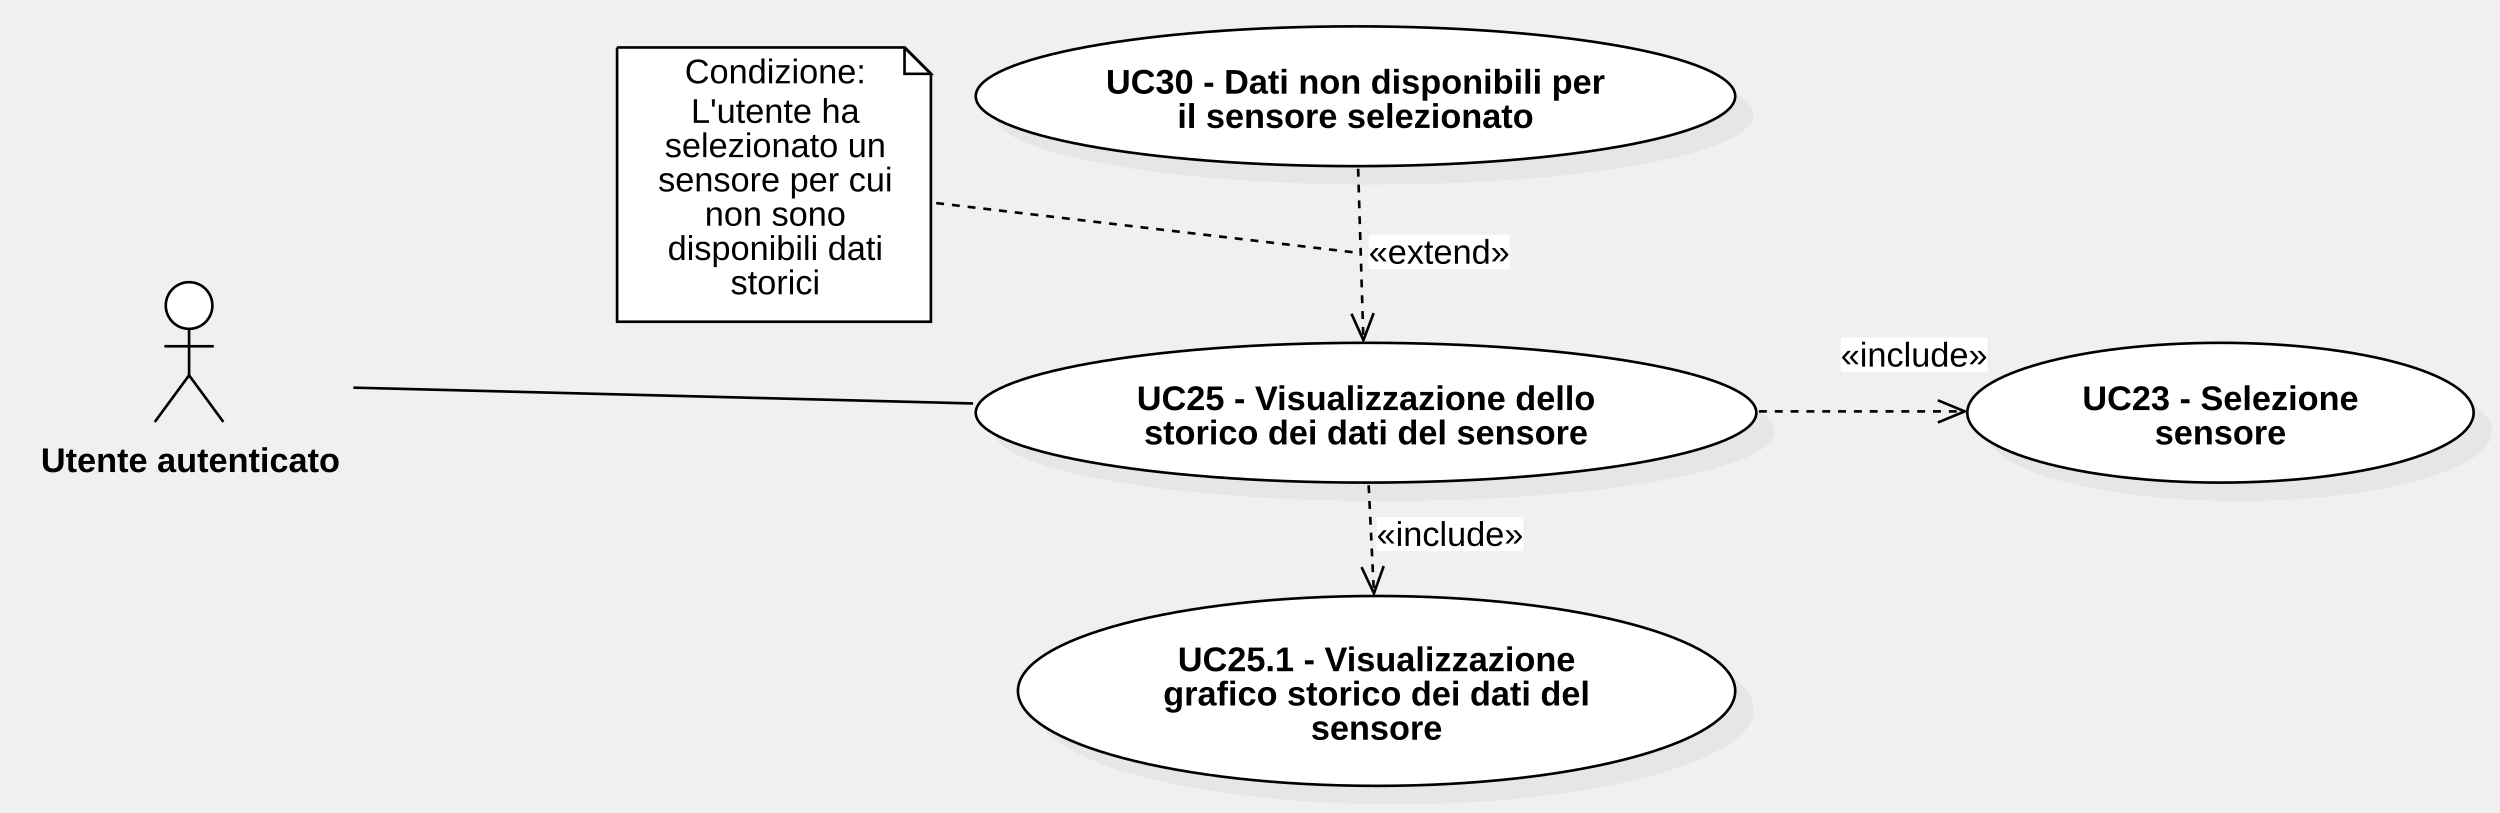
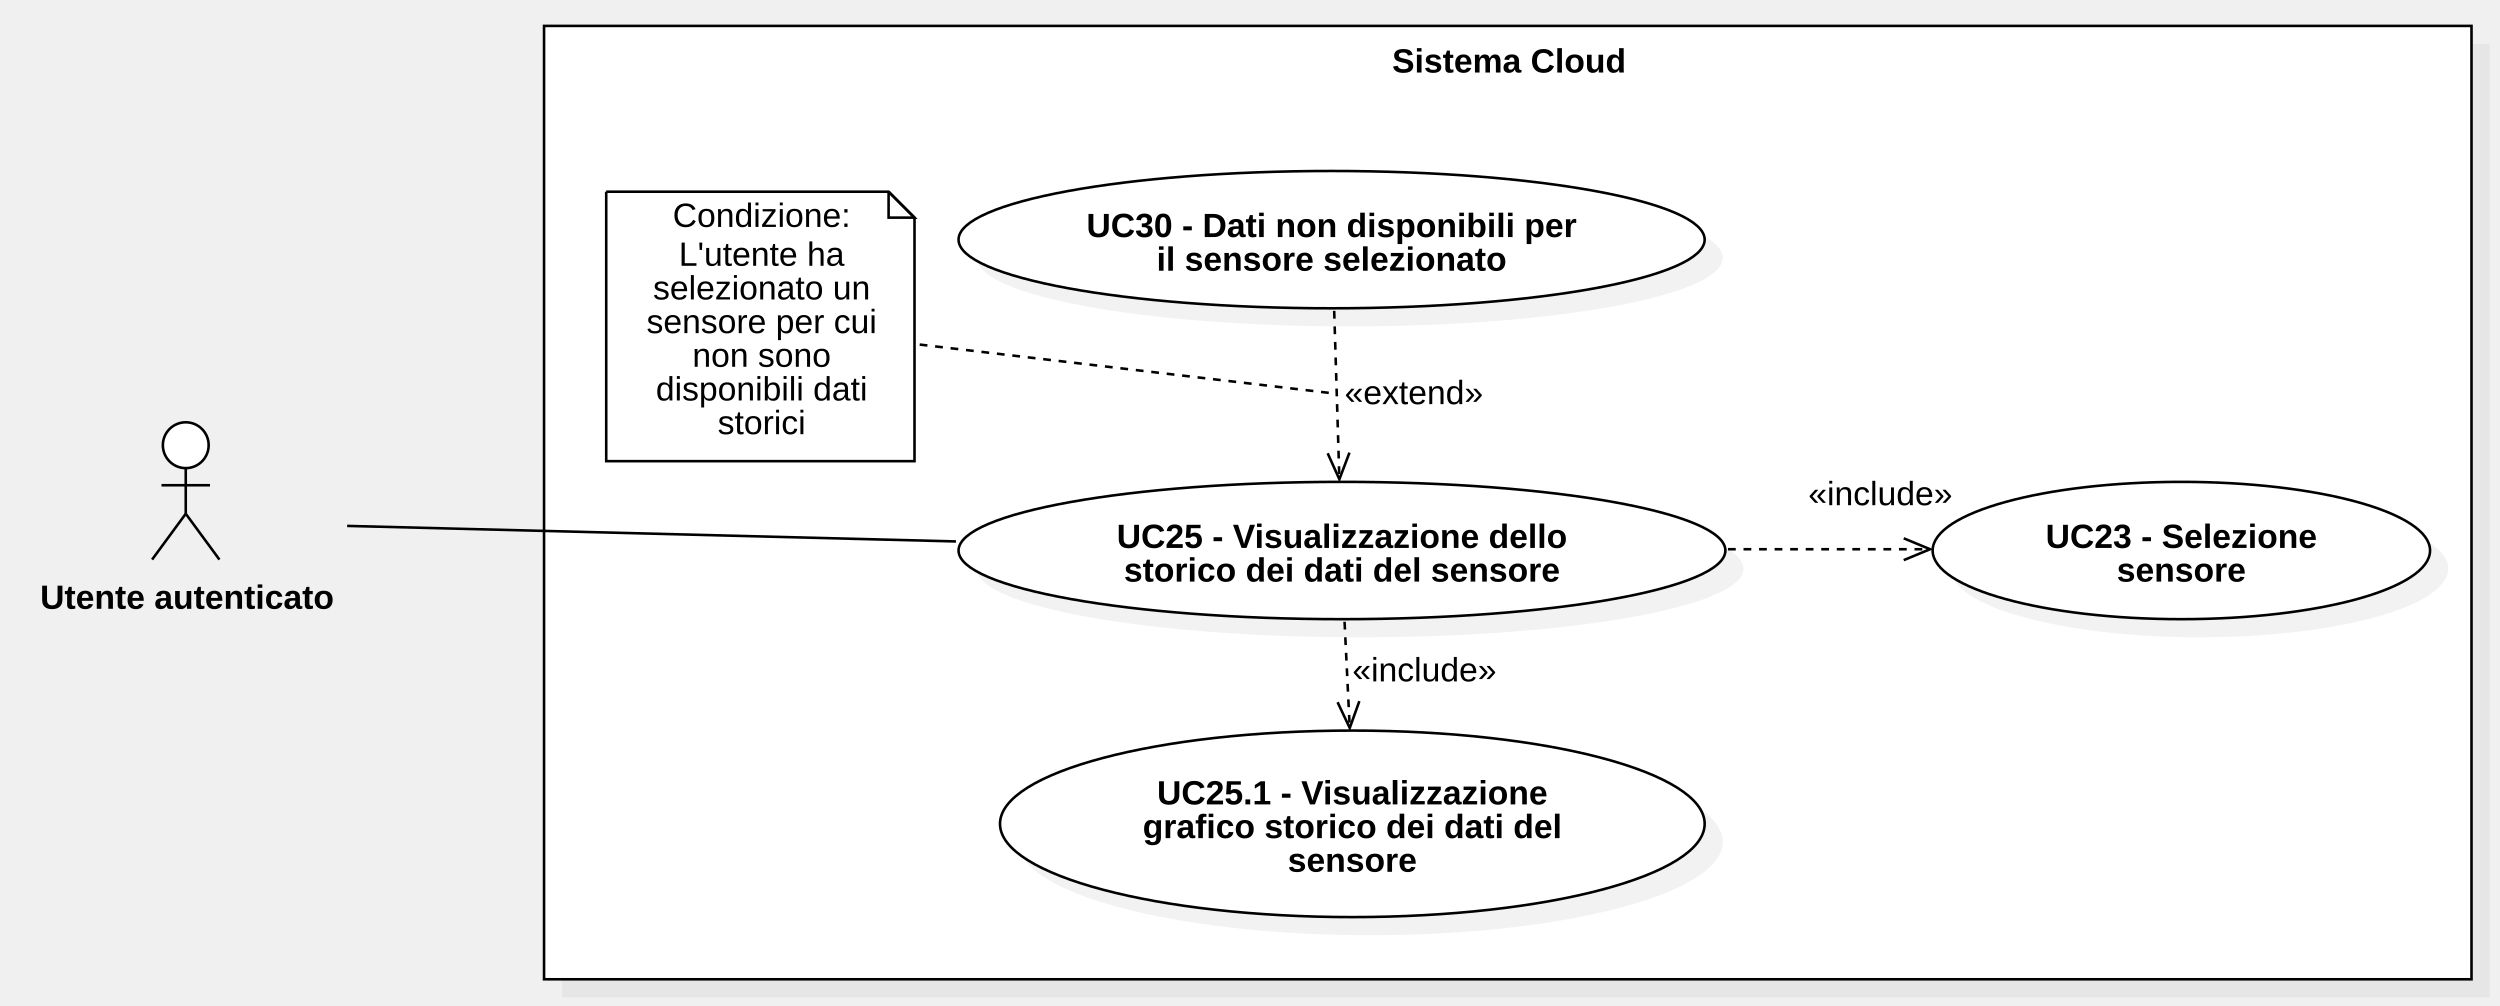
- <svg xmlns="http://www.w3.org/2000/svg" version="1.1" width="948" height="308">
+ <svg xmlns="http://www.w3.org/2000/svg" version="1.1" width="965" height="388">
  <defs />
  <g>
    <g>
-       <path fill="#ffffff" stroke="none" paint-order="stroke fill markers" d=" M 62.86 115.85 C 62.86 110.962 66.818 107 71.7 107 C 76.583 107 80.54 110.962 80.54 115.85 C 80.54 120.738 76.583 124.7 71.7 124.7 C 66.818 124.7 62.86 120.738 62.86 115.85 Z" />
+       <rect fill="#C0C0C0" stroke="none" x="576" y="385" width="744" height="368" transform="matrix(1 0 0 1 -359 -368)" fill-opacity="0.2" />
    </g>
    <g>
-       <path fill="none" stroke="#000000" paint-order="fill stroke markers" d=" M 62.86 115.85 C 62.86 110.962 66.818 107 71.7 107 C 76.583 107 80.54 110.962 80.54 115.85 C 80.54 120.738 76.583 124.7 71.7 124.7 C 66.818 124.7 62.86 120.738 62.86 115.85 Z" stroke-miterlimit="10" stroke-dasharray="" />
+       <rect fill="#ffffff" stroke="none" x="569" y="378" width="744" height="368" transform="matrix(1 0 0 1 -359 -368)" />
    </g>
    <g>
-       <path fill="none" stroke="#000000" paint-order="fill stroke markers" d=" M 71.7 124.7 L 71.7 142.3" stroke-miterlimit="10" stroke-dasharray="" />
-     </g>
-     <g>
-       <path fill="none" stroke="#000000" paint-order="fill stroke markers" d=" M 62.34 131.3 L 81.06 131.3" stroke-miterlimit="10" stroke-dasharray="" />
-     </g>
-     <g>
-       <path fill="none" stroke="#000000" paint-order="fill stroke markers" d=" M 71.7 142.3 L 58.7 160" stroke-miterlimit="10" stroke-dasharray="" />
-     </g>
-     <g>
-       <path fill="none" stroke="#000000" paint-order="fill stroke markers" d=" M 71.7 142.3 L 84.7 160" stroke-miterlimit="10" stroke-dasharray="" />
+       <path fill="none" stroke="#000000" paint-order="fill stroke markers" d=" M 210 10 L 954 10 L 954 378 L 210 378 L 210 10 Z Z" stroke-miterlimit="10" stroke-dasharray="" />
    </g>
    <g>
      <g>
        <path fill="none" stroke="none" />
-         <text fill="#000000" stroke="none" font-family="Arial" font-size="13px" font-style="normal" font-weight="bold" text-decoration="undefined" x="247.2" y="627.5" text-anchor="middle" dominant-baseline="central" transform="matrix(1 0 0 1 -175 -453)">Utente autenticato</text>
+         <text fill="#000000" stroke="none" font-family="Arial" font-size="13px" font-style="normal" font-weight="bold" text-decoration="undefined" x="941.5" y="391.5" text-anchor="middle" dominant-baseline="central" transform="matrix(1 0 0 1 -359 -368)">Sistema Cloud</text>
      </g>
    </g>
    <g>
-       <path fill="#C0C0C0" stroke="none" paint-order="stroke fill markers" d=" M 377 163.5 C 377 148.864 443.262 137 525 137 C 606.738 137 673 148.864 673 163.5 C 673 178.136 606.738 190 525 190 C 443.262 190 377 178.136 377 163.5 Z" fill-opacity="0.2" />
+       <path fill="#ffffff" stroke="none" paint-order="stroke fill markers" d=" M 62.86 171.85 C 62.86 166.962 66.818 163 71.7 163 C 76.583 163 80.54 166.962 80.54 171.85 C 80.54 176.738 76.583 180.7 71.7 180.7 C 66.818 180.7 62.86 176.738 62.86 171.85 Z" />
    </g>
    <g>
-       <path fill="#ffffff" stroke="none" paint-order="stroke fill markers" d=" M 370 156.5 C 370 141.864 436.262 130 518 130 C 599.738 130 666 141.864 666 156.5 C 666 171.136 599.738 183 518 183 C 436.262 183 370 171.136 370 156.5 Z" />
+       <path fill="none" stroke="#000000" paint-order="fill stroke markers" d=" M 62.86 171.85 C 62.86 166.962 66.818 163 71.7 163 C 76.583 163 80.54 166.962 80.54 171.85 C 80.54 176.738 76.583 180.7 71.7 180.7 C 66.818 180.7 62.86 176.738 62.86 171.85 Z" stroke-miterlimit="10" stroke-dasharray="" />
    </g>
    <g>
-       <path fill="none" stroke="#000000" paint-order="fill stroke markers" d=" M 370 156.5 C 370 141.864 436.262 130 518 130 C 599.738 130 666 141.864 666 156.5 C 666 171.136 599.738 183 518 183 C 436.262 183 370 171.136 370 156.5 Z" stroke-miterlimit="10" stroke-dasharray="" />
+       <path fill="none" stroke="#000000" paint-order="fill stroke markers" d=" M 71.7 180.7 L 71.7 198.3" stroke-miterlimit="10" stroke-dasharray="" />
+     </g>
+     <g>
+       <path fill="none" stroke="#000000" paint-order="fill stroke markers" d=" M 62.34 187.3 L 81.06 187.3" stroke-miterlimit="10" stroke-dasharray="" />
+     </g>
+     <g>
+       <path fill="none" stroke="#000000" paint-order="fill stroke markers" d=" M 71.7 198.3 L 58.7 216" stroke-miterlimit="10" stroke-dasharray="" />
+     </g>
+     <g>
+       <path fill="none" stroke="#000000" paint-order="fill stroke markers" d=" M 71.7 198.3 L 84.7 216" stroke-miterlimit="10" stroke-dasharray="" />
    </g>
    <g>
      <g>
        <path fill="none" stroke="none" />
-         <text fill="#000000" stroke="none" font-family="Arial" font-size="13px" font-style="normal" font-weight="bold" text-decoration="undefined" x="693" y="604" text-anchor="middle" dominant-baseline="central" transform="matrix(1 0 0 1 -175 -453)">UC25 - Visualizzazione dello</text>
-         <text fill="#000000" stroke="none" font-family="Arial" font-size="13px" font-style="normal" font-weight="bold" text-decoration="undefined" x="693" y="617" text-anchor="middle" dominant-baseline="central" transform="matrix(1 0 0 1 -175 -453)">storico dei dati del sensore</text>
+         <text fill="#000000" stroke="none" font-family="Arial" font-size="13px" font-style="normal" font-weight="bold" text-decoration="undefined" x="431.2" y="598.5" text-anchor="middle" dominant-baseline="central" transform="matrix(1 0 0 1 -359 -368)">Utente autenticato</text>
      </g>
    </g>
    <g>
-       <path fill="#C0C0C0" stroke="none" paint-order="stroke fill markers" d=" M 377 43.5 C 377 28.864 441.471 17 521 17 C 600.529 17 665 28.864 665 43.5 C 665 58.136 600.529 70 521 70 C 441.471 70 377 58.136 377 43.5 Z" fill-opacity="0.2" />
+       <path fill="#C0C0C0" stroke="none" paint-order="stroke fill markers" d=" M 377 219.5 C 377 204.864 443.262 193 525 193 C 606.738 193 673 204.864 673 219.5 C 673 234.136 606.738 246 525 246 C 443.262 246 377 234.136 377 219.5 Z" fill-opacity="0.2" />
    </g>
    <g>
-       <path fill="#ffffff" stroke="none" paint-order="stroke fill markers" d=" M 370 36.5 C 370 21.864 434.471 10 514 10 C 593.529 10 658 21.864 658 36.5 C 658 51.136 593.529 63 514 63 C 434.471 63 370 51.136 370 36.5 Z" />
+       <path fill="#ffffff" stroke="none" paint-order="stroke fill markers" d=" M 370 212.5 C 370 197.864 436.262 186 518 186 C 599.738 186 666 197.864 666 212.5 C 666 227.136 599.738 239 518 239 C 436.262 239 370 227.136 370 212.5 Z" />
    </g>
    <g>
-       <path fill="none" stroke="#000000" paint-order="fill stroke markers" d=" M 370 36.5 C 370 21.864 434.471 10 514 10 C 593.529 10 658 21.864 658 36.5 C 658 51.136 593.529 63 514 63 C 434.471 63 370 51.136 370 36.5 Z" stroke-miterlimit="10" stroke-dasharray="" />
+       <path fill="none" stroke="#000000" paint-order="fill stroke markers" d=" M 370 212.5 C 370 197.864 436.262 186 518 186 C 599.738 186 666 197.864 666 212.5 C 666 227.136 599.738 239 518 239 C 436.262 239 370 227.136 370 212.5 Z" stroke-miterlimit="10" stroke-dasharray="" />
    </g>
    <g>
      <g>
        <path fill="none" stroke="none" />
-         <text fill="#000000" stroke="none" font-family="Arial" font-size="13px" font-style="normal" font-weight="bold" text-decoration="undefined" x="689" y="484" text-anchor="middle" dominant-baseline="central" transform="matrix(1 0 0 1 -175 -453)">UC30 - Dati non disponibili per</text>
-         <text fill="#000000" stroke="none" font-family="Arial" font-size="13px" font-style="normal" font-weight="bold" text-decoration="undefined" x="689" y="497" text-anchor="middle" dominant-baseline="central" transform="matrix(1 0 0 1 -175 -453)">il sensore selezionato</text>
+         <text fill="#000000" stroke="none" font-family="Arial" font-size="13px" font-style="normal" font-weight="bold" text-decoration="undefined" x="877" y="575" text-anchor="middle" dominant-baseline="central" transform="matrix(1 0 0 1 -359 -368)">UC25 - Visualizzazione dello</text>
+         <text fill="#000000" stroke="none" font-family="Arial" font-size="13px" font-style="normal" font-weight="bold" text-decoration="undefined" x="877" y="588" text-anchor="middle" dominant-baseline="central" transform="matrix(1 0 0 1 -359 -368)">storico dei dati del sensore</text>
      </g>
    </g>
    <g>
-       <path fill="#C0C0C0" stroke="none" paint-order="stroke fill markers" d=" M 753 163.5 C 753 148.864 795.981 137 849 137 C 902.019 137 945 148.864 945 163.5 C 945 178.136 902.019 190 849 190 C 795.981 190 753 178.136 753 163.5 Z" fill-opacity="0.2" />
+       <path fill="#C0C0C0" stroke="none" paint-order="stroke fill markers" d=" M 377 99.5 C 377 84.864 441.471 73 521 73 C 600.529 73 665 84.864 665 99.5 C 665 114.136 600.529 126 521 126 C 441.471 126 377 114.136 377 99.5 Z" fill-opacity="0.2" />
    </g>
    <g>
-       <path fill="#ffffff" stroke="none" paint-order="stroke fill markers" d=" M 746 156.5 C 746 141.864 788.981 130 842 130 C 895.019 130 938 141.864 938 156.5 C 938 171.136 895.019 183 842 183 C 788.981 183 746 171.136 746 156.5 Z" />
+       <path fill="#ffffff" stroke="none" paint-order="stroke fill markers" d=" M 370 92.5 C 370 77.864 434.471 66 514 66 C 593.529 66 658 77.864 658 92.5 C 658 107.136 593.529 119 514 119 C 434.471 119 370 107.136 370 92.5 Z" />
    </g>
    <g>
-       <path fill="none" stroke="#000000" paint-order="fill stroke markers" d=" M 746 156.5 C 746 141.864 788.981 130 842 130 C 895.019 130 938 141.864 938 156.5 C 938 171.136 895.019 183 842 183 C 788.981 183 746 171.136 746 156.5 Z" stroke-miterlimit="10" stroke-dasharray="" />
+       <path fill="none" stroke="#000000" paint-order="fill stroke markers" d=" M 370 92.5 C 370 77.864 434.471 66 514 66 C 593.529 66 658 77.864 658 92.5 C 658 107.136 593.529 119 514 119 C 434.471 119 370 107.136 370 92.5 Z" stroke-miterlimit="10" stroke-dasharray="" />
    </g>
    <g>
      <g>
        <path fill="none" stroke="none" />
-         <text fill="#000000" stroke="none" font-family="Arial" font-size="13px" font-style="normal" font-weight="bold" text-decoration="undefined" x="1017" y="604" text-anchor="middle" dominant-baseline="central" transform="matrix(1 0 0 1 -175 -453)">UC23 - Selezione</text>
-         <text fill="#000000" stroke="none" font-family="Arial" font-size="13px" font-style="normal" font-weight="bold" text-decoration="undefined" x="1017" y="617" text-anchor="middle" dominant-baseline="central" transform="matrix(1 0 0 1 -175 -453)">sensore</text>
+         <text fill="#000000" stroke="none" font-family="Arial" font-size="13px" font-style="normal" font-weight="bold" text-decoration="undefined" x="873" y="455" text-anchor="middle" dominant-baseline="central" transform="matrix(1 0 0 1 -359 -368)">UC30 - Dati non disponibili per</text>
+         <text fill="#000000" stroke="none" font-family="Arial" font-size="13px" font-style="normal" font-weight="bold" text-decoration="undefined" x="873" y="468" text-anchor="middle" dominant-baseline="central" transform="matrix(1 0 0 1 -359 -368)">il sensore selezionato</text>
      </g>
    </g>
    <g>
-       <path fill="#C0C0C0" stroke="none" paint-order="stroke fill markers" d=" M 393 269 C 393 249.118 453.889 233 529 233 C 604.111 233 665 249.118 665 269 C 665 288.882 604.111 305 529 305 C 453.889 305 393 288.882 393 269 Z" fill-opacity="0.2" />
+       <path fill="#C0C0C0" stroke="none" paint-order="stroke fill markers" d=" M 753 219.5 C 753 204.864 795.981 193 849 193 C 902.019 193 945 204.864 945 219.5 C 945 234.136 902.019 246 849 246 C 795.981 246 753 234.136 753 219.5 Z" fill-opacity="0.2" />
    </g>
    <g>
-       <path fill="#ffffff" stroke="none" paint-order="stroke fill markers" d=" M 386 262 C 386 242.118 446.889 226 522 226 C 597.111 226 658 242.118 658 262 C 658 281.882 597.111 298 522 298 C 446.889 298 386 281.882 386 262 Z" />
+       <path fill="#ffffff" stroke="none" paint-order="stroke fill markers" d=" M 746 212.5 C 746 197.864 788.981 186 842 186 C 895.019 186 938 197.864 938 212.5 C 938 227.136 895.019 239 842 239 C 788.981 239 746 227.136 746 212.5 Z" />
    </g>
    <g>
-       <path fill="none" stroke="#000000" paint-order="fill stroke markers" d=" M 386 262 C 386 242.118 446.889 226 522 226 C 597.111 226 658 242.118 658 262 C 658 281.882 597.111 298 522 298 C 446.889 298 386 281.882 386 262 Z" stroke-miterlimit="10" stroke-dasharray="" />
+       <path fill="none" stroke="#000000" paint-order="fill stroke markers" d=" M 746 212.5 C 746 197.864 788.981 186 842 186 C 895.019 186 938 197.864 938 212.5 C 938 227.136 895.019 239 842 239 C 788.981 239 746 227.136 746 212.5 Z" stroke-miterlimit="10" stroke-dasharray="" />
    </g>
    <g>
      <g>
        <path fill="none" stroke="none" />
-         <text fill="#000000" stroke="none" font-family="Arial" font-size="13px" font-style="normal" font-weight="bold" text-decoration="undefined" x="697" y="703" text-anchor="middle" dominant-baseline="central" transform="matrix(1 0 0 1 -175 -453)">UC25.1 - Visualizzazione</text>
-         <text fill="#000000" stroke="none" font-family="Arial" font-size="13px" font-style="normal" font-weight="bold" text-decoration="undefined" x="697" y="716" text-anchor="middle" dominant-baseline="central" transform="matrix(1 0 0 1 -175 -453)">grafico storico dei dati del</text>
-         <text fill="#000000" stroke="none" font-family="Arial" font-size="13px" font-style="normal" font-weight="bold" text-decoration="undefined" x="697" y="729" text-anchor="middle" dominant-baseline="central" transform="matrix(1 0 0 1 -175 -453)">sensore</text>
+         <text fill="#000000" stroke="none" font-family="Arial" font-size="13px" font-style="normal" font-weight="bold" text-decoration="undefined" x="1201" y="575" text-anchor="middle" dominant-baseline="central" transform="matrix(1 0 0 1 -359 -368)">UC23 - Selezione</text>
+         <text fill="#000000" stroke="none" font-family="Arial" font-size="13px" font-style="normal" font-weight="bold" text-decoration="undefined" x="1201" y="588" text-anchor="middle" dominant-baseline="central" transform="matrix(1 0 0 1 -359 -368)">sensore</text>
      </g>
    </g>
    <g>
-       <path fill="none" stroke="#000000" paint-order="fill stroke markers" d=" M 515 64 L 517 129" stroke-miterlimit="10" stroke-dasharray="3" />
+       <path fill="#C0C0C0" stroke="none" paint-order="stroke fill markers" d=" M 393 325 C 393 305.118 453.889 289 529 289 C 604.111 289 665 305.118 665 325 C 665 344.882 604.111 361 529 361 C 453.889 361 393 344.882 393 325 Z" fill-opacity="0.2" />
    </g>
    <g>
-       <path fill="none" stroke="#000000" paint-order="fill stroke markers" d=" M 512.48 118.972 L 517 129 L 520.895 118.713" stroke-miterlimit="10" stroke-dasharray="" />
+       <path fill="#ffffff" stroke="none" paint-order="stroke fill markers" d=" M 386 318 C 386 298.118 446.889 282 522 282 C 597.111 282 658 298.118 658 318 C 658 337.882 597.111 354 522 354 C 446.889 354 386 337.882 386 318 Z" />
    </g>
    <g>
-       <rect fill="#ffffff" stroke="none" x="694" y="542" width="53.492" height="13" transform="matrix(1 0 0 1 -175 -453)" />
+       <path fill="none" stroke="#000000" paint-order="fill stroke markers" d=" M 386 318 C 386 298.118 446.889 282 522 282 C 597.111 282 658 298.118 658 318 C 658 337.882 597.111 354 522 354 C 446.889 354 386 337.882 386 318 Z" stroke-miterlimit="10" stroke-dasharray="" />
    </g>
    <g>
      <g>
        <path fill="none" stroke="none" />
-         <text fill="#000000" stroke="none" font-family="Arial" font-size="13px" font-style="normal" font-weight="normal" text-decoration="undefined" x="720.746" y="548.5" text-anchor="middle" dominant-baseline="central" transform="matrix(1 0 0 1 -175 -453)">«extend»</text>
+         <text fill="#000000" stroke="none" font-family="Arial" font-size="13px" font-style="normal" font-weight="bold" text-decoration="undefined" x="881" y="674" text-anchor="middle" dominant-baseline="central" transform="matrix(1 0 0 1 -359 -368)">UC25.1 - Visualizzazione</text>
+         <text fill="#000000" stroke="none" font-family="Arial" font-size="13px" font-style="normal" font-weight="bold" text-decoration="undefined" x="881" y="687" text-anchor="middle" dominant-baseline="central" transform="matrix(1 0 0 1 -359 -368)">grafico storico dei dati del</text>
+         <text fill="#000000" stroke="none" font-family="Arial" font-size="13px" font-style="normal" font-weight="bold" text-decoration="undefined" x="881" y="700" text-anchor="middle" dominant-baseline="central" transform="matrix(1 0 0 1 -359 -368)">sensore</text>
      </g>
    </g>
    <g>
-       <path fill="none" stroke="#000000" paint-order="fill stroke markers" d=" M 667 156 L 745 156" stroke-miterlimit="10" stroke-dasharray="3" />
+       <path fill="none" stroke="#000000" paint-order="fill stroke markers" d=" M 515 120 L 517 185" stroke-miterlimit="10" stroke-dasharray="3" />
    </g>
    <g>
-       <path fill="none" stroke="#000000" paint-order="fill stroke markers" d=" M 734.837 160.21 L 745 156 L 734.837 151.79" stroke-miterlimit="10" stroke-dasharray="" />
+       <path fill="none" stroke="#000000" paint-order="fill stroke markers" d=" M 512.48 174.972 L 517 185 L 520.895 174.713" stroke-miterlimit="10" stroke-dasharray="" />
    </g>
    <g>
-       <rect fill="#ffffff" stroke="none" x="873" y="581" width="55.656" height="13" transform="matrix(1 0 0 1 -175 -453)" />
+       <rect fill="#ffffff" stroke="none" x="878" y="513" width="53.492" height="13" transform="matrix(1 0 0 1 -359 -368)" />
    </g>
    <g>
      <g>
        <path fill="none" stroke="none" />
-         <text fill="#000000" stroke="none" font-family="Arial" font-size="13px" font-style="normal" font-weight="normal" text-decoration="undefined" x="900.828" y="587.5" text-anchor="middle" dominant-baseline="central" transform="matrix(1 0 0 1 -175 -453)">«include»</text>
+         <text fill="#000000" stroke="none" font-family="Arial" font-size="13px" font-style="normal" font-weight="normal" text-decoration="undefined" x="904.746" y="519.5" text-anchor="middle" dominant-baseline="central" transform="matrix(1 0 0 1 -359 -368)">«extend»</text>
      </g>
    </g>
    <g>
-       <path fill="none" stroke="#000000" paint-order="fill stroke markers" d=" M 519 184 L 521 225" stroke-miterlimit="10" stroke-dasharray="3" />
+       <path fill="none" stroke="#000000" paint-order="fill stroke markers" d=" M 667 212 L 745 212" stroke-miterlimit="10" stroke-dasharray="3" />
    </g>
    <g>
-       <path fill="none" stroke="#000000" paint-order="fill stroke markers" d=" M 516.3 215.054 L 521 225 L 524.709 214.644" stroke-miterlimit="10" stroke-dasharray="" />
+       <path fill="none" stroke="#000000" paint-order="fill stroke markers" d=" M 734.837 216.21 L 745 212 L 734.837 207.79" stroke-miterlimit="10" stroke-dasharray="" />
    </g>
    <g>
-       <rect fill="#ffffff" stroke="none" x="697" y="649" width="55.656" height="13" transform="matrix(1 0 0 1 -175 -453)" />
+       <rect fill="#ffffff" stroke="none" x="1057" y="552" width="55.656" height="13" transform="matrix(1 0 0 1 -359 -368)" />
    </g>
    <g>
      <g>
        <path fill="none" stroke="none" />
-         <text fill="#000000" stroke="none" font-family="Arial" font-size="13px" font-style="normal" font-weight="normal" text-decoration="undefined" x="724.828" y="655.5" text-anchor="middle" dominant-baseline="central" transform="matrix(1 0 0 1 -175 -453)">«include»</text>
+         <text fill="#000000" stroke="none" font-family="Arial" font-size="13px" font-style="normal" font-weight="normal" text-decoration="undefined" x="1084.828" y="558.5" text-anchor="middle" dominant-baseline="central" transform="matrix(1 0 0 1 -359 -368)">«include»</text>
      </g>
    </g>
    <g>
-       <path fill="none" stroke="#000000" paint-order="fill stroke markers" d=" M 369 153 L 134 147" stroke-miterlimit="10" stroke-dasharray="" />
+       <path fill="none" stroke="#000000" paint-order="fill stroke markers" d=" M 519 240 L 521 281" stroke-miterlimit="10" stroke-dasharray="3" />
    </g>
    <g>
-       <path fill="#ffffff" stroke="none" paint-order="stroke fill markers" d=" M 234 18 L 343 18 L 353 28 L 353 122 L 234 122 L 234 18" />
+       <path fill="none" stroke="#000000" paint-order="fill stroke markers" d=" M 516.3 271.054 L 521 281 L 524.709 270.644" stroke-miterlimit="10" stroke-dasharray="" />
    </g>
    <g>
-       <path fill="none" stroke="#000000" paint-order="fill stroke markers" d=" M 234 18 L 343 18 L 353 28 L 353 122 L 234 122 L 234 18 L 234 18" stroke-miterlimit="10" stroke-dasharray="" />
-     </g>
-     <g>
-       <path fill="none" stroke="#000000" paint-order="fill stroke markers" d=" M 343 18 L 343 28 L 353 28 L 343 18" stroke-miterlimit="10" stroke-dasharray="" />
+       <rect fill="#ffffff" stroke="none" x="881" y="620" width="55.656" height="13" transform="matrix(1 0 0 1 -359 -368)" />
    </g>
    <g>
      <g>
        <path fill="none" stroke="none" />
-         <text fill="#000000" stroke="none" font-family="Arial" font-size="13px" font-style="normal" font-weight="normal" text-decoration="undefined" x="469" y="476" text-anchor="middle" dominant-baseline="text-before-edge" transform="matrix(1 0 0 1 -175 -453)">Condizione:</text>
+         <text fill="#000000" stroke="none" font-family="Arial" font-size="13px" font-style="normal" font-weight="normal" text-decoration="undefined" x="908.828" y="626.5" text-anchor="middle" dominant-baseline="central" transform="matrix(1 0 0 1 -359 -368)">«include»</text>
+       </g>
+     </g>
+     <g>
+       <path fill="none" stroke="#000000" paint-order="fill stroke markers" d=" M 369 209 L 134 203" stroke-miterlimit="10" stroke-dasharray="" />
+     </g>
+     <g>
+       <path fill="#ffffff" stroke="none" paint-order="stroke fill markers" d=" M 234 74 L 343 74 L 353 84 L 353 178 L 234 178 L 234 74" />
+     </g>
+     <g>
+       <path fill="none" stroke="#000000" paint-order="fill stroke markers" d=" M 234 74 L 343 74 L 353 84 L 353 178 L 234 178 L 234 74 L 234 74" stroke-miterlimit="10" stroke-dasharray="" />
+     </g>
+     <g>
+       <path fill="none" stroke="#000000" paint-order="fill stroke markers" d=" M 343 74 L 343 84 L 353 84 L 343 74" stroke-miterlimit="10" stroke-dasharray="" />
+     </g>
+     <g>
+       <g>
+         <path fill="none" stroke="none" />
+         <text fill="#000000" stroke="none" font-family="Arial" font-size="13px" font-style="normal" font-weight="normal" text-decoration="undefined" x="653" y="447" text-anchor="middle" dominant-baseline="text-before-edge" transform="matrix(1 0 0 1 -359 -368)">Condizione:</text>
      </g>
    </g>
    <g>
      <g>
        <path fill="none" stroke="none" />
-         <text fill="#000000" stroke="none" font-family="Arial" font-size="13px" font-style="normal" font-weight="normal" text-decoration="undefined" x="469" y="491" text-anchor="middle" dominant-baseline="text-before-edge" transform="matrix(1 0 0 1 -175 -453)">L'utente ha</text>
-         <text fill="#000000" stroke="none" font-family="Arial" font-size="13px" font-style="normal" font-weight="normal" text-decoration="undefined" x="469" y="504" text-anchor="middle" dominant-baseline="text-before-edge" transform="matrix(1 0 0 1 -175 -453)">selezionato un</text>
-         <text fill="#000000" stroke="none" font-family="Arial" font-size="13px" font-style="normal" font-weight="normal" text-decoration="undefined" x="469" y="517" text-anchor="middle" dominant-baseline="text-before-edge" transform="matrix(1 0 0 1 -175 -453)">sensore per cui</text>
-         <text fill="#000000" stroke="none" font-family="Arial" font-size="13px" font-style="normal" font-weight="normal" text-decoration="undefined" x="469" y="530" text-anchor="middle" dominant-baseline="text-before-edge" transform="matrix(1 0 0 1 -175 -453)">non sono</text>
-         <text fill="#000000" stroke="none" font-family="Arial" font-size="13px" font-style="normal" font-weight="normal" text-decoration="undefined" x="469" y="543" text-anchor="middle" dominant-baseline="text-before-edge" transform="matrix(1 0 0 1 -175 -453)">disponibili dati</text>
-         <text fill="#000000" stroke="none" font-family="Arial" font-size="13px" font-style="normal" font-weight="normal" text-decoration="undefined" x="469" y="556" text-anchor="middle" dominant-baseline="text-before-edge" transform="matrix(1 0 0 1 -175 -453)">storici</text>
+         <text fill="#000000" stroke="none" font-family="Arial" font-size="13px" font-style="normal" font-weight="normal" text-decoration="undefined" x="653" y="462" text-anchor="middle" dominant-baseline="text-before-edge" transform="matrix(1 0 0 1 -359 -368)">L'utente ha</text>
+         <text fill="#000000" stroke="none" font-family="Arial" font-size="13px" font-style="normal" font-weight="normal" text-decoration="undefined" x="653" y="475" text-anchor="middle" dominant-baseline="text-before-edge" transform="matrix(1 0 0 1 -359 -368)">selezionato un</text>
+         <text fill="#000000" stroke="none" font-family="Arial" font-size="13px" font-style="normal" font-weight="normal" text-decoration="undefined" x="653" y="488" text-anchor="middle" dominant-baseline="text-before-edge" transform="matrix(1 0 0 1 -359 -368)">sensore per cui</text>
+         <text fill="#000000" stroke="none" font-family="Arial" font-size="13px" font-style="normal" font-weight="normal" text-decoration="undefined" x="653" y="501" text-anchor="middle" dominant-baseline="text-before-edge" transform="matrix(1 0 0 1 -359 -368)">non sono</text>
+         <text fill="#000000" stroke="none" font-family="Arial" font-size="13px" font-style="normal" font-weight="normal" text-decoration="undefined" x="653" y="514" text-anchor="middle" dominant-baseline="text-before-edge" transform="matrix(1 0 0 1 -359 -368)">disponibili dati</text>
+         <text fill="#000000" stroke="none" font-family="Arial" font-size="13px" font-style="normal" font-weight="normal" text-decoration="undefined" x="653" y="527" text-anchor="middle" dominant-baseline="text-before-edge" transform="matrix(1 0 0 1 -359 -368)">storici</text>
      </g>
    </g>
    <g>
-       <path fill="none" stroke="#000000" paint-order="fill stroke markers" d=" M 355 77 L 516 96" stroke-miterlimit="10" stroke-dasharray="3" />
+       <path fill="none" stroke="#000000" paint-order="fill stroke markers" d=" M 355 133 L 516 152" stroke-miterlimit="10" stroke-dasharray="3" />
    </g>
  </g>
</svg>
